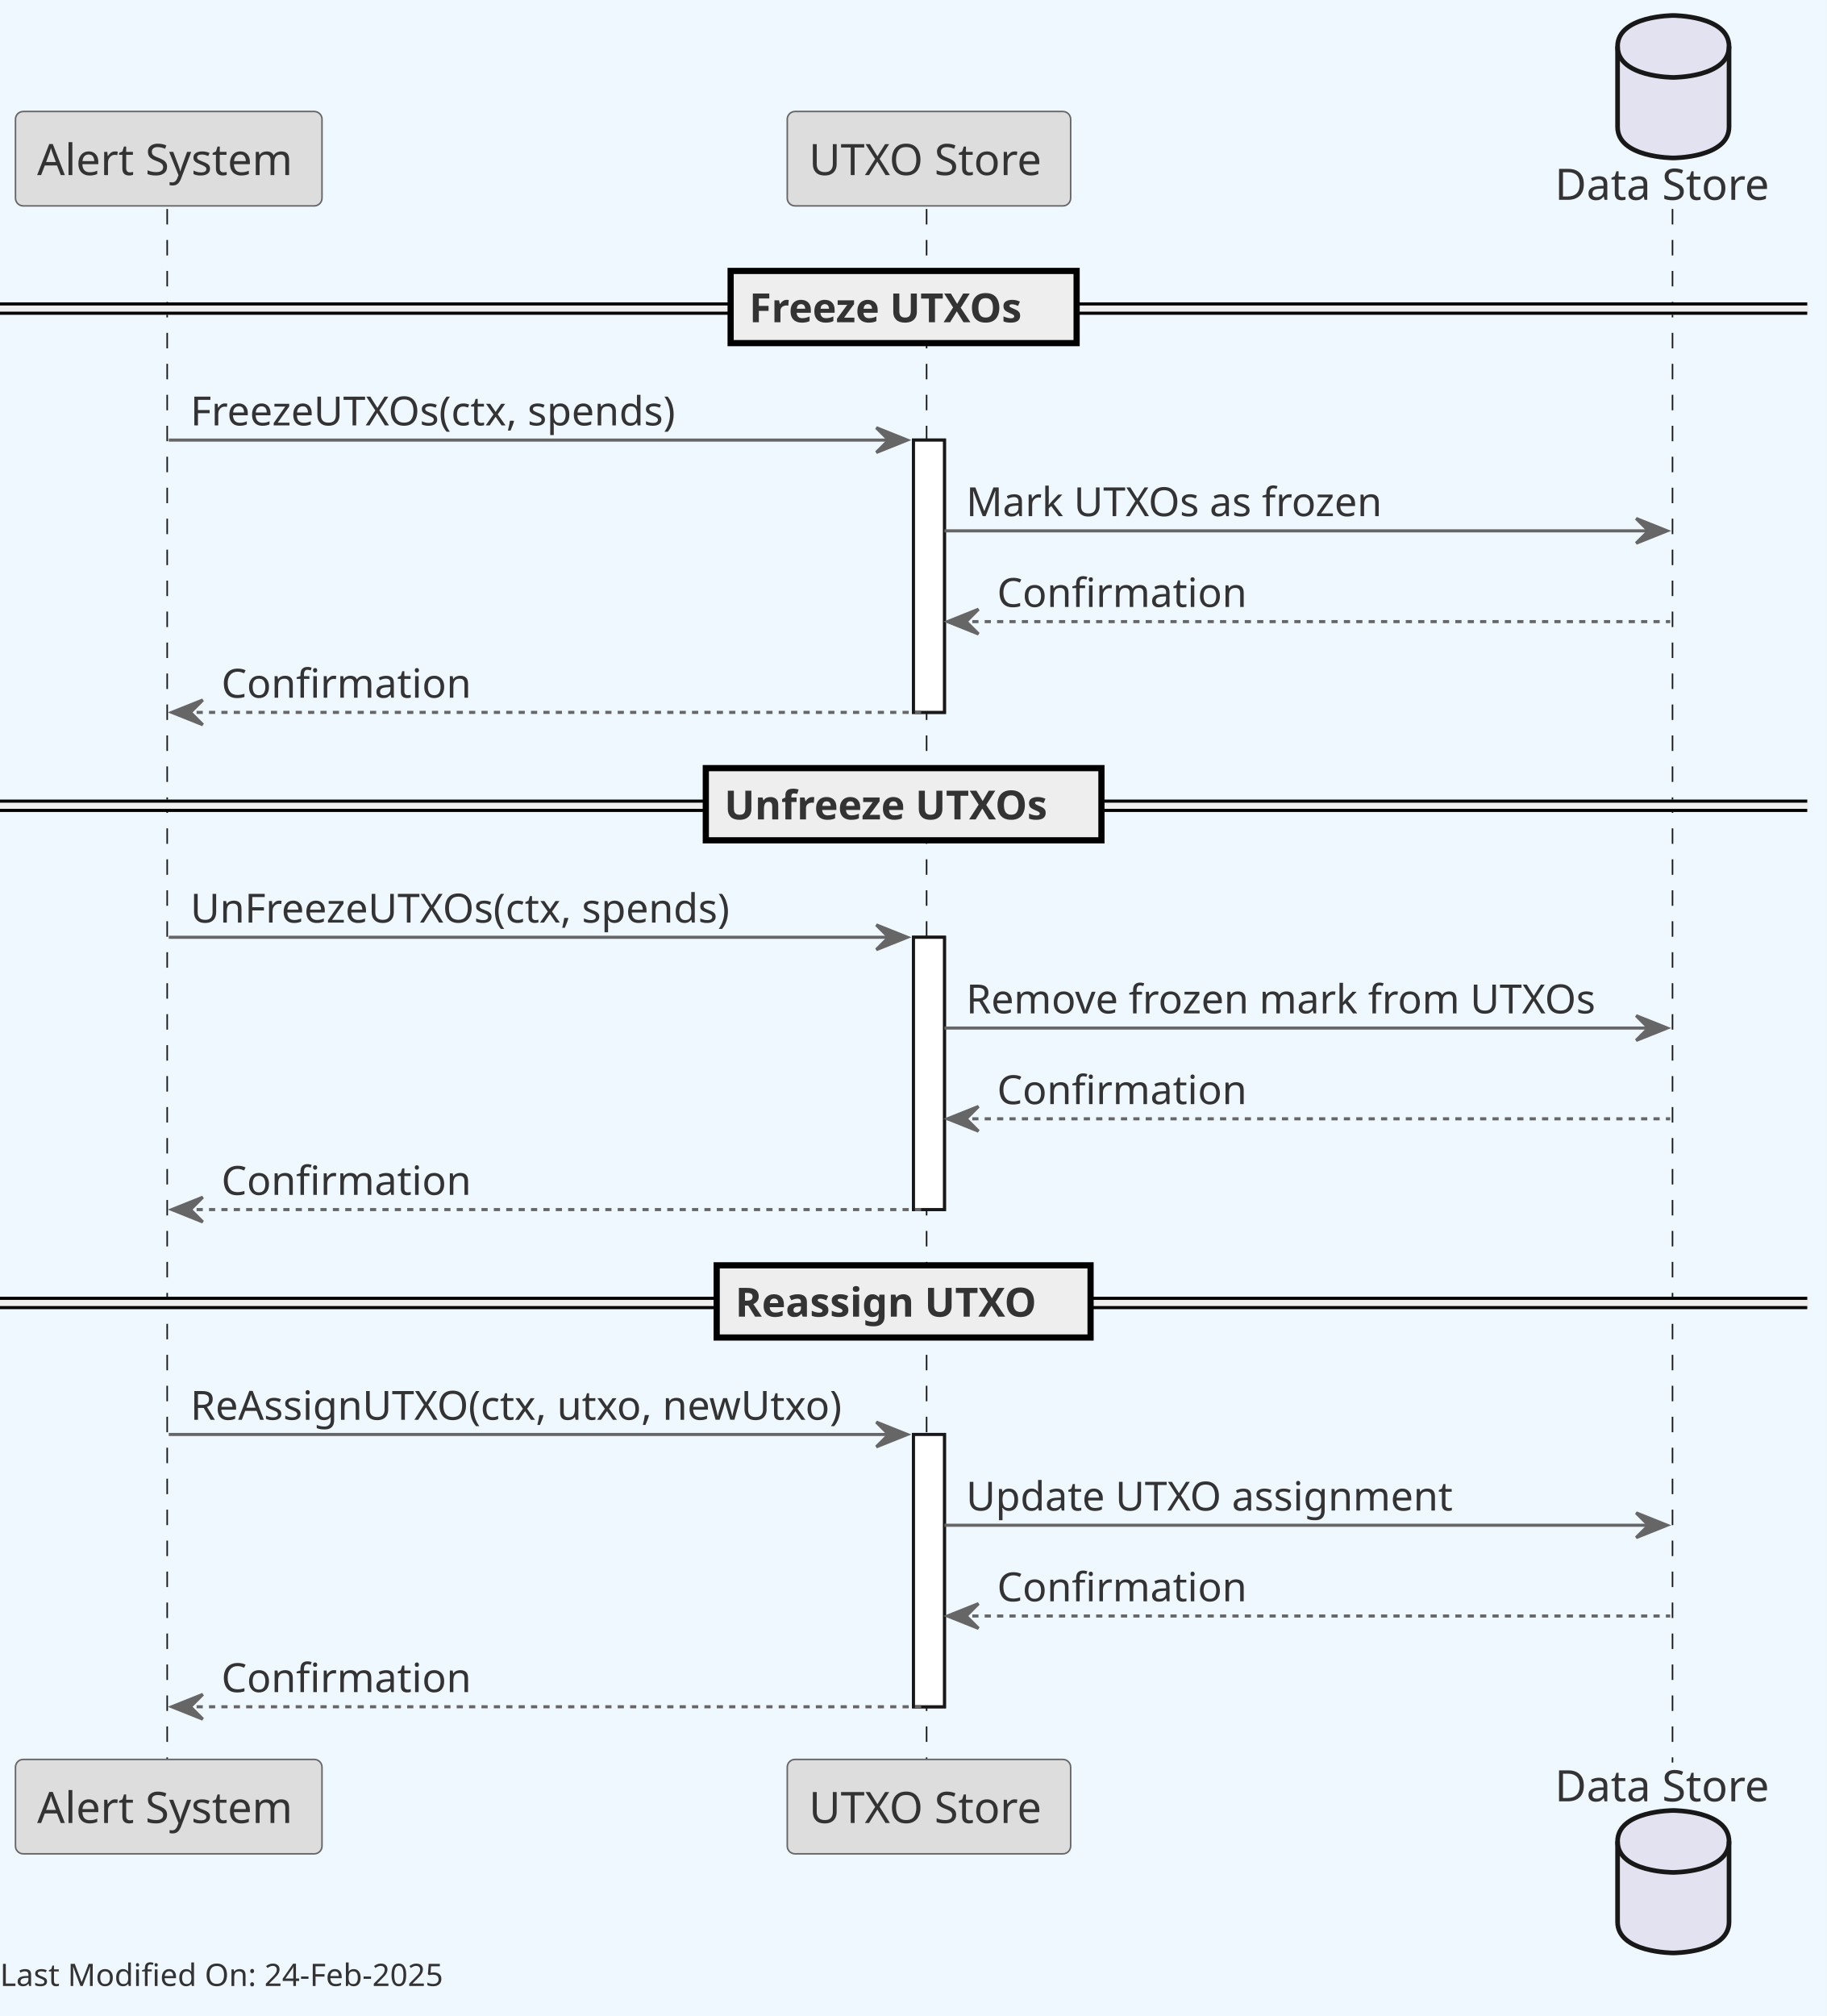
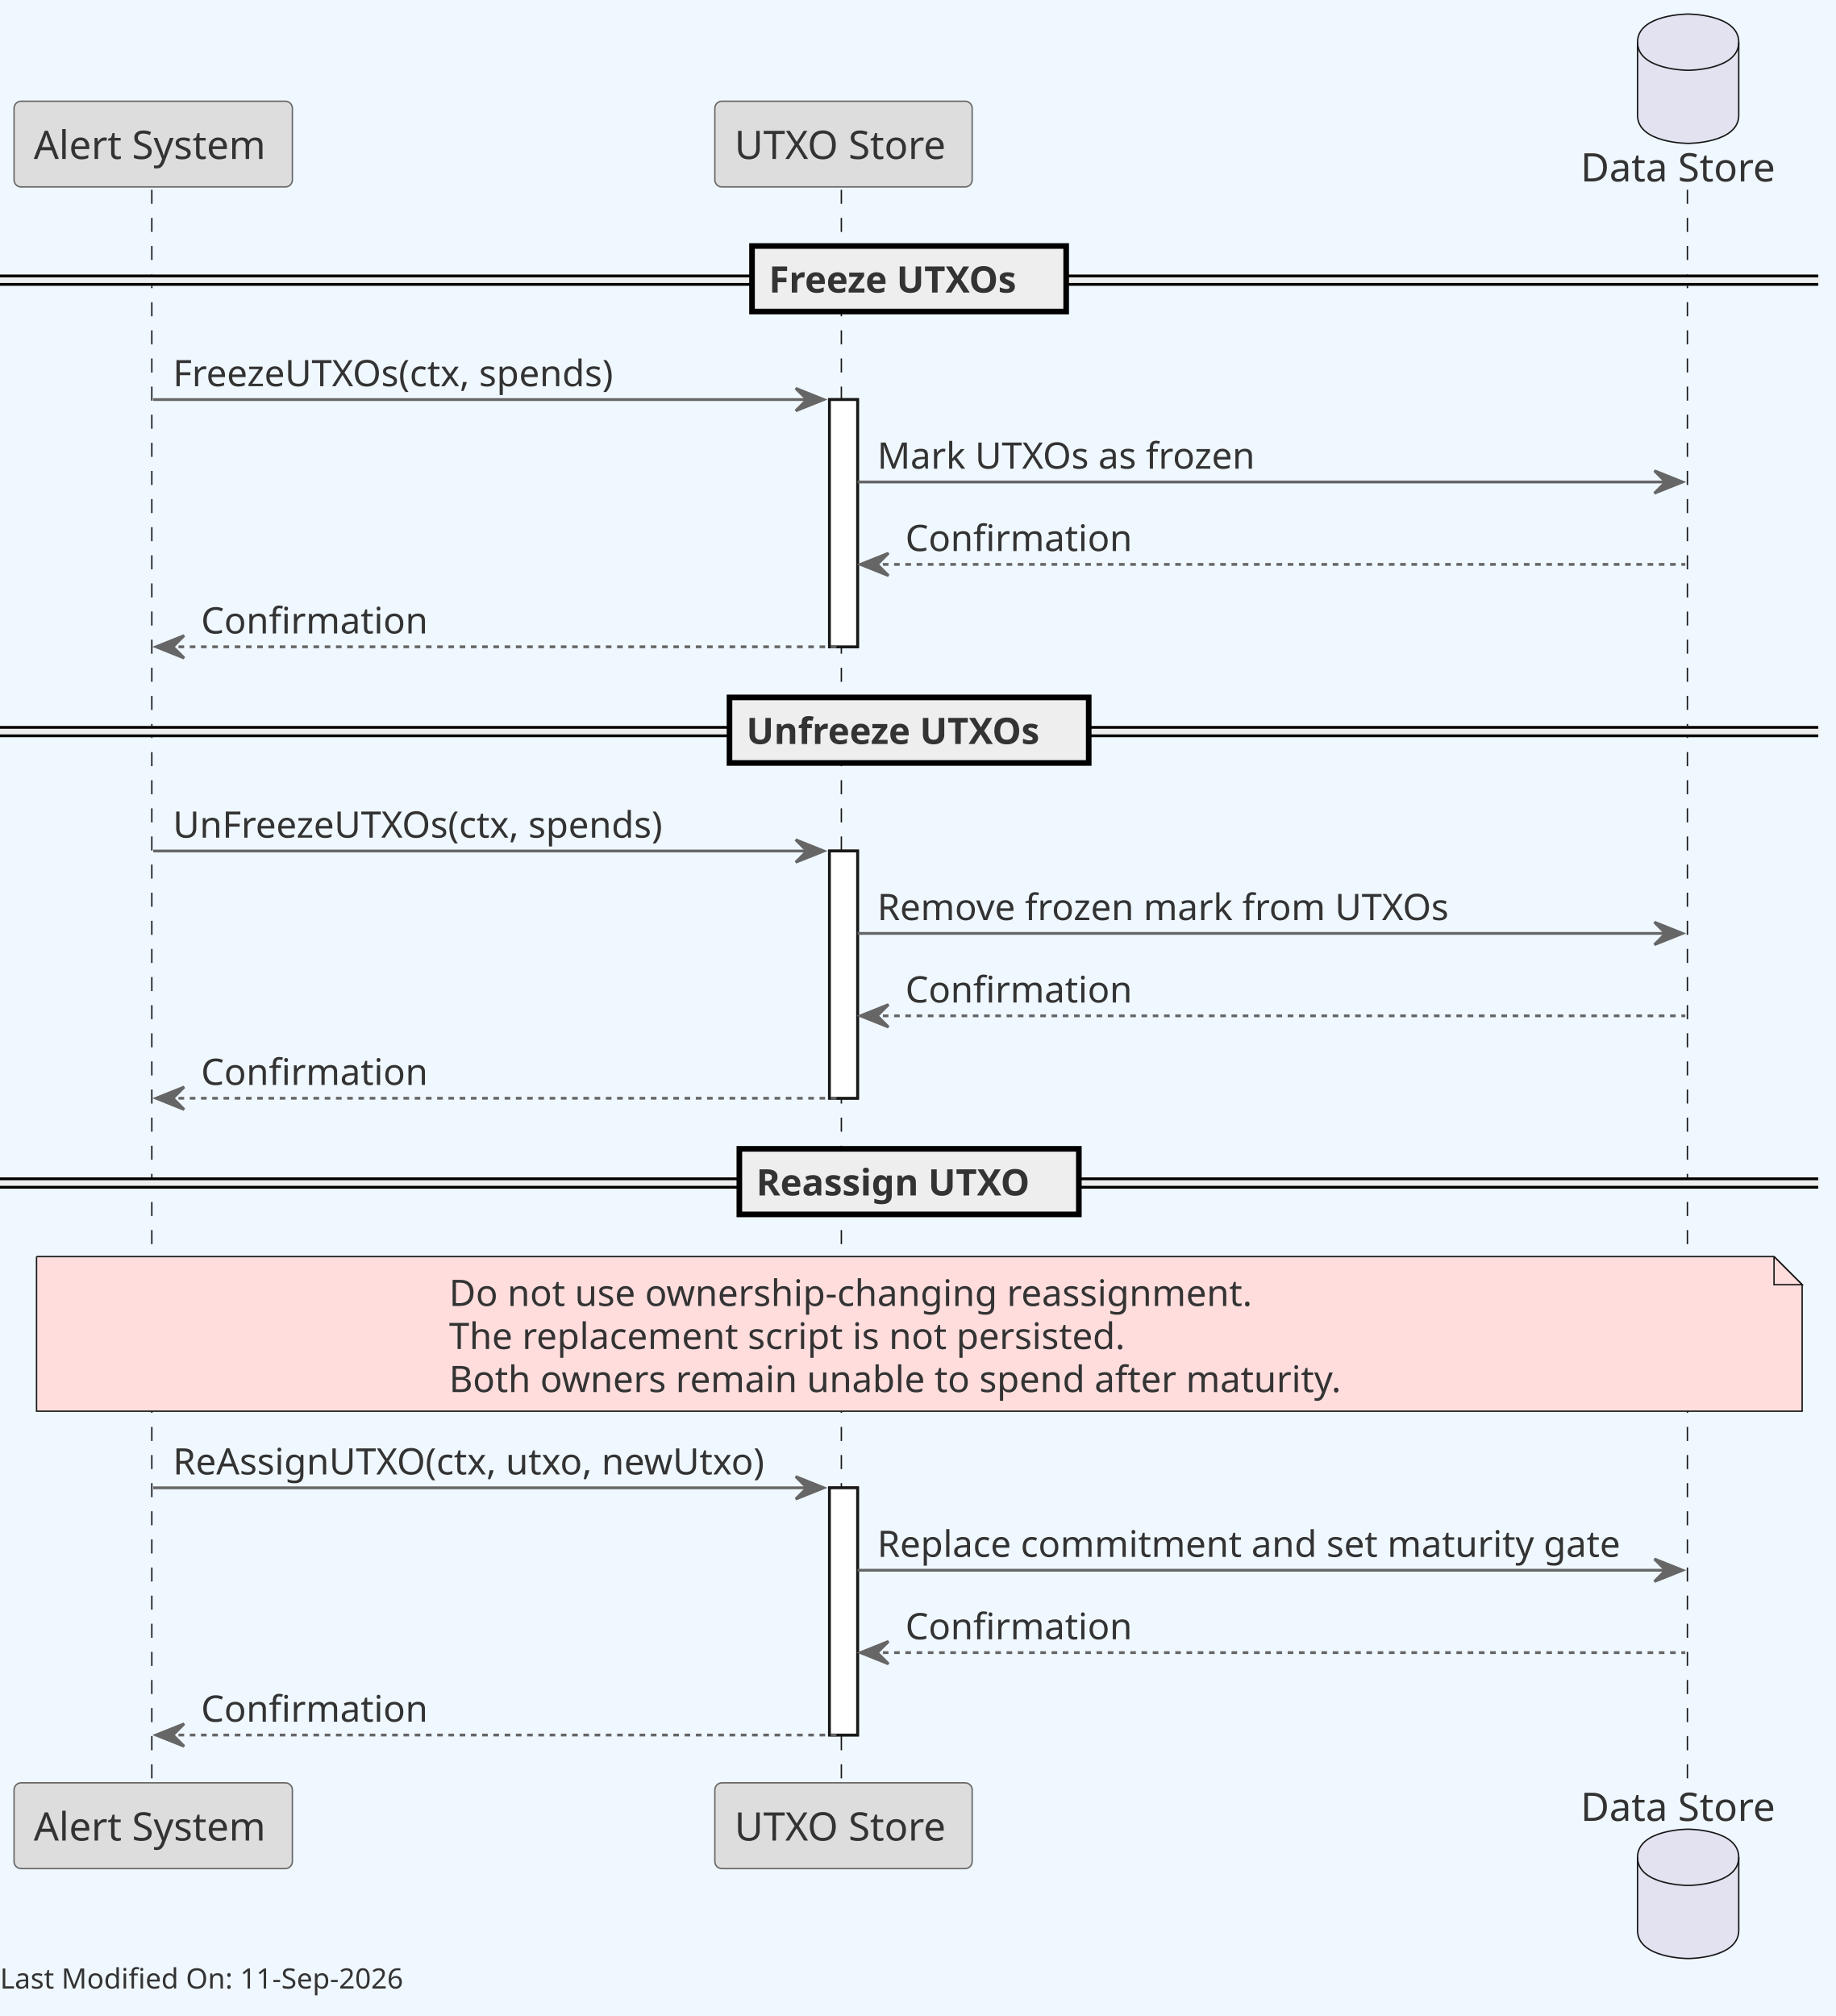
- <svg xmlns="http://www.w3.org/2000/svg" contentStyleType="text/css" height="651" preserveAspectRatio="none" viewBox="0 0 590 651" width="590" zoomAndPan="magnify">
-   <path d="m0 0h590v651h-590z" fill="#f0f8ff" />
-   <g stroke="#181818">
-     <path d="m295.026 142.109h10v87.932h-10z" fill="#fff" />
-     <path d="m295.026 302.662h10v87.932h-10z" fill="#fff" />
-     <path d="m295.026 463.215h10v87.932h-10z" fill="#fff" />
-     <path d="m54 67.488v501.658" stroke-dasharray="5 5" stroke-width=".5" />
-     <path d="m299.263 67.488v501.658" stroke-dasharray="5 5" stroke-width=".5" />
-     <path d="m540.168 67.488v501.658" stroke-dasharray="5 5" stroke-width=".5" />
+ <svg xmlns="http://www.w3.org/2000/svg" contentStyleType="text/css" data-diagram-type="SEQUENCE" height="717px" preserveAspectRatio="none" style="width:653px;height:717px;background:#F0F8FF;" version="1.1" viewBox="0 0 653 717" width="653px" zoomAndPan="magnify">
+   <defs />
+   <g>
+     <rect fill="#F0F8FF" height="717" style="stroke:none;stroke-width:1;" width="653" x="0" y="0" />
+     <g>
+       <rect fill="#FFFFFF" height="87.932" style="stroke:#181818;stroke-width:1;" width="10" x="295.026" y="142.109" />
+     </g>
+     <g>
+       <rect fill="#FFFFFF" height="87.932" style="stroke:#181818;stroke-width:1;" width="10" x="295.026" y="302.662" />
+     </g>
+     <g>
+       <rect fill="#FFFFFF" height="87.932" style="stroke:#181818;stroke-width:1;" width="10" x="295.026" y="529.146" />
+     </g>
+     <g class="participant-lifeline" data-entity-uid="part1" data-qualified-name="AlertSystem" id="part1-lifeline">
+       <g>
+         <rect fill="#000000" fill-opacity="0" height="567.59" width="8" x="50.499" y="67.488" />
+         <line style="stroke:#181818;stroke-width:0.5;stroke-dasharray:5,5;" x1="54" x2="54" y1="67.488" y2="635.078" />
+       </g>
+     </g>
+     <g class="participant-lifeline" data-entity-uid="part2" data-qualified-name="UTXOStore" id="part2-lifeline">
+       <g>
+         <rect fill="#000000" fill-opacity="0" height="567.59" width="8" x="296.026" y="67.488" />
+         <line style="stroke:#181818;stroke-width:0.5;stroke-dasharray:5,5;" x1="299.263" x2="299.263" y1="67.488" y2="635.078" />
+       </g>
+     </g>
+     <g class="participant-lifeline" data-entity-uid="part3" data-qualified-name="DataStore" id="part3-lifeline">
+       <g>
+         <rect fill="#000000" fill-opacity="0" height="567.59" width="8" x="596.452" y="67.488" />
+         <line style="stroke:#181818;stroke-width:0.5;stroke-dasharray:5,5;" x1="600.192" x2="600.192" y1="67.488" y2="635.078" />
+       </g>
+     </g>
+     <g class="participant participant-head" data-entity-uid="part1" data-qualified-name="AlertSystem" id="part1-head">
+       <rect fill="#DDDDDD" height="30.488" rx="2.5" ry="2.5" style="stroke:#666666;stroke-width:0.5;" width="98.998" x="5" y="36" />
+       <text fill="#333333" font-family="sans-serif" font-size="14" lengthAdjust="spacing" textLength="84.998" x="12" y="56.535">Alert System</text>
+     </g>
+     <g class="participant participant-tail" data-entity-uid="part1" data-qualified-name="AlertSystem" id="part1-tail">
+       <rect fill="#DDDDDD" height="30.488" rx="2.5" ry="2.5" style="stroke:#666666;stroke-width:0.5;" width="98.998" x="5" y="634.078" />
+       <text fill="#333333" font-family="sans-serif" font-size="14" lengthAdjust="spacing" textLength="84.998" x="12" y="654.613">Alert System</text>
+     </g>
+     <g class="participant participant-head" data-entity-uid="part2" data-qualified-name="UTXOStore" id="part2-head">
+       <rect fill="#DDDDDD" height="30.488" rx="2.5" ry="2.5" style="stroke:#666666;stroke-width:0.5;" width="91.526" x="254.263" y="36" />
+       <text fill="#333333" font-family="sans-serif" font-size="14" lengthAdjust="spacing" textLength="77.526" x="261.263" y="56.535">UTXO Store</text>
+     </g>
+     <g class="participant participant-tail" data-entity-uid="part2" data-qualified-name="UTXOStore" id="part2-tail">
+       <rect fill="#DDDDDD" height="30.488" rx="2.5" ry="2.5" style="stroke:#666666;stroke-width:0.5;" width="91.526" x="254.263" y="634.078" />
+       <text fill="#333333" font-family="sans-serif" font-size="14" lengthAdjust="spacing" textLength="77.526" x="261.263" y="654.613">UTXO Store</text>
+     </g>
+     <g class="participant participant-head" data-entity-uid="part3" data-qualified-name="DataStore" id="part3-head">
+       <text fill="#333333" font-family="sans-serif" font-size="14" lengthAdjust="spacing" textLength="70.519" x="562.192" y="64.535">Data Store</text>
+       <path d="M582.452,15 C582.452,5 600.452,5 600.452,5 C600.452,5 618.452,5 618.452,15 L618.452,41 C618.452,51 600.452,51 600.452,51 C600.452,51 582.452,51 582.452,41 L582.452,15" fill="#E2E2F0" style="stroke:#181818;stroke-width:0.5;" />
+       <path d="M582.452,15 C582.452,25 600.452,25 600.452,25 C600.452,25 618.452,25 618.452,15" fill="none" style="stroke:#181818;stroke-width:0.5;" />
+     </g>
+     <g class="participant participant-tail" data-entity-uid="part3" data-qualified-name="DataStore" id="part3-tail">
+       <text fill="#333333" font-family="sans-serif" font-size="14" lengthAdjust="spacing" textLength="70.519" x="562.192" y="647.613">Data Store</text>
+       <path d="M582.452,660.566 C582.452,650.566 600.452,650.566 600.452,650.566 C600.452,650.566 618.452,650.566 618.452,660.566 L618.452,686.566 C618.452,696.566 600.452,696.566 600.452,696.566 C600.452,696.566 582.452,696.566 582.452,686.566 L582.452,660.566" fill="#E2E2F0" style="stroke:#181818;stroke-width:0.5;" />
+       <path d="M582.452,660.566 C582.452,670.566 600.452,670.566 600.452,670.566 C600.452,670.566 618.452,670.566 618.452,660.566" fill="none" style="stroke:#181818;stroke-width:0.5;" />
+     </g>
+     <g>
+       <rect fill="#FFFFFF" height="87.932" style="stroke:#181818;stroke-width:1;" width="10" x="295.026" y="142.109" />
+     </g>
+     <g>
+       <rect fill="#FFFFFF" height="87.932" style="stroke:#181818;stroke-width:1;" width="10" x="295.026" y="302.662" />
+     </g>
+     <g>
+       <rect fill="#FFFFFF" height="87.932" style="stroke:#181818;stroke-width:1;" width="10" x="295.026" y="529.146" />
+     </g>
+     <rect fill="#EEEEEE" height="3" style="stroke:#EEEEEE;stroke-width:1;" width="646.711" x="0" y="98.144" />
+     <line style="stroke:#000000;stroke-width:1;" x1="0" x2="646.711" y1="98.144" y2="98.144" />
+     <line style="stroke:#000000;stroke-width:1;" x1="0" x2="646.711" y1="101.144" y2="101.144" />
+     <rect fill="#EEEEEE" height="23.311" style="stroke:#000000;stroke-width:2;" width="111.741" x="267.485" y="87.488" />
+     <text fill="#333333" font-family="sans-serif" font-size="13" font-weight="bold" lengthAdjust="spacing" textLength="93.457" x="273.485" y="104.057">Freeze UTXOs</text>
+     <g class="message" data-entity-1="part1" data-entity-2="part2" id="msg1">
+       <polygon fill="#666666" points="283.026,138.109,293.026,142.109,283.026,146.109,287.026,142.109" style="stroke:#666666;stroke-width:1;" />
+       <line style="stroke:#666666;stroke-width:1;" x1="54.499" x2="289.026" y1="142.109" y2="142.109" />
+       <text fill="#333333" font-family="sans-serif" font-size="13" lengthAdjust="spacing" textLength="164.665" x="61.499" y="137.367">FreezeUTXOs(ctx, spends)</text>
+     </g>
+     <g class="message" data-entity-1="part2" data-entity-2="part3" id="msg2">
+       <polygon fill="#666666" points="588.452,167.42,598.452,171.42,588.452,175.42,592.452,171.42" style="stroke:#666666;stroke-width:1;" />
+       <line style="stroke:#666666;stroke-width:1;" x1="305.026" x2="594.452" y1="171.42" y2="171.42" />
+       <text fill="#333333" font-family="sans-serif" font-size="13" lengthAdjust="spacing" textLength="140.378" x="312.026" y="166.678">Mark UTXOs as frozen</text>
+     </g>
+     <g class="message" data-entity-1="part3" data-entity-2="part2" id="msg3">
+       <polygon fill="#666666" points="316.026,196.731,306.026,200.731,316.026,204.731,312.026,200.731" style="stroke:#666666;stroke-width:1;" />
+       <line style="stroke:#666666;stroke-width:1;stroke-dasharray:2,2;" x1="310.026" x2="599.452" y1="200.731" y2="200.731" />
+       <text fill="#333333" font-family="sans-serif" font-size="13" lengthAdjust="spacing" textLength="82.894" x="322.026" y="195.988">Confirmation</text>
+     </g>
+     <g class="message" data-entity-1="part2" data-entity-2="part1" id="msg4">
+       <polygon fill="#666666" points="65.499,226.041,55.499,230.041,65.499,234.041,61.499,230.041" style="stroke:#666666;stroke-width:1;" />
+       <line style="stroke:#666666;stroke-width:1;stroke-dasharray:2,2;" x1="59.499" x2="299.026" y1="230.041" y2="230.041" />
+       <text fill="#333333" font-family="sans-serif" font-size="13" lengthAdjust="spacing" textLength="82.894" x="71.499" y="225.299">Confirmation</text>
+     </g>
+     <rect fill="#EEEEEE" height="3" style="stroke:#EEEEEE;stroke-width:1;" width="646.711" x="0" y="258.696" />
+     <line style="stroke:#000000;stroke-width:1;" x1="0" x2="646.711" y1="258.696" y2="258.696" />
+     <line style="stroke:#000000;stroke-width:1;" x1="0" x2="646.711" y1="261.696" y2="261.696" />
+     <rect fill="#EEEEEE" height="23.311" style="stroke:#000000;stroke-width:2;" width="127.775" x="259.468" y="248.041" />
+     <text fill="#333333" font-family="sans-serif" font-size="13" font-weight="bold" lengthAdjust="spacing" textLength="109.491" x="265.468" y="264.609">Unfreeze UTXOs</text>
+     <g class="message" data-entity-1="part1" data-entity-2="part2" id="msg5">
+       <polygon fill="#666666" points="283.026,298.662,293.026,302.662,283.026,306.662,287.026,302.662" style="stroke:#666666;stroke-width:1;" />
+       <line style="stroke:#666666;stroke-width:1;" x1="54.499" x2="289.026" y1="302.662" y2="302.662" />
+       <text fill="#333333" font-family="sans-serif" font-size="13" lengthAdjust="spacing" textLength="181.74" x="61.499" y="297.92">UnFreezeUTXOs(ctx, spends)</text>
+     </g>
+     <g class="message" data-entity-1="part2" data-entity-2="part3" id="msg6">
+       <polygon fill="#666666" points="588.452,327.973,598.452,331.973,588.452,335.973,592.452,331.973" style="stroke:#666666;stroke-width:1;" />
+       <line style="stroke:#666666;stroke-width:1;" x1="305.026" x2="594.452" y1="331.973" y2="331.973" />
+       <text fill="#333333" font-family="sans-serif" font-size="13" lengthAdjust="spacing" textLength="211.402" x="312.026" y="327.231">Remove frozen mark from UTXOs</text>
+     </g>
+     <g class="message" data-entity-1="part3" data-entity-2="part2" id="msg7">
+       <polygon fill="#666666" points="316.026,357.283,306.026,361.283,316.026,365.283,312.026,361.283" style="stroke:#666666;stroke-width:1;" />
+       <line style="stroke:#666666;stroke-width:1;stroke-dasharray:2,2;" x1="310.026" x2="599.452" y1="361.283" y2="361.283" />
+       <text fill="#333333" font-family="sans-serif" font-size="13" lengthAdjust="spacing" textLength="82.894" x="322.026" y="356.541">Confirmation</text>
+     </g>
+     <g class="message" data-entity-1="part2" data-entity-2="part1" id="msg8">
+       <polygon fill="#666666" points="65.499,386.594,55.499,390.594,65.499,394.594,61.499,390.594" style="stroke:#666666;stroke-width:1;" />
+       <line style="stroke:#666666;stroke-width:1;stroke-dasharray:2,2;" x1="59.499" x2="299.026" y1="390.594" y2="390.594" />
+       <text fill="#333333" font-family="sans-serif" font-size="13" lengthAdjust="spacing" textLength="82.894" x="71.499" y="385.852">Confirmation</text>
+     </g>
+     <rect fill="#EEEEEE" height="3" style="stroke:#EEEEEE;stroke-width:1;" width="646.711" x="0" y="419.249" />
+     <line style="stroke:#000000;stroke-width:1;" x1="0" x2="646.711" y1="419.249" y2="419.249" />
+     <line style="stroke:#000000;stroke-width:1;" x1="0" x2="646.711" y1="422.249" y2="422.249" />
+     <rect fill="#EEEEEE" height="23.311" style="stroke:#000000;stroke-width:2;" width="120.755" x="262.978" y="408.594" />
+     <text fill="#333333" font-family="sans-serif" font-size="13" font-weight="bold" lengthAdjust="spacing" textLength="102.47" x="268.978" y="425.162">Reassign UTXO</text>
+     <path d="M13,446.904 L13,501.904 L641,501.904 L641,456.904 L631,446.904 L13,446.904" fill="#FFDDDD" style="stroke:#181818;stroke-width:0.5;" />
+     <path d="M631,446.904 L631,456.904 L641,456.904 L631,446.904" fill="#FFDDDD" style="stroke:#181818;stroke-width:0.5;" />
+     <text fill="#333333" font-family="sans-serif" font-size="13" lengthAdjust="spacing" textLength="297.178" x="159.721" y="464.473">Do not use ownership-changing reassignment.</text>
+     <text fill="#333333" font-family="sans-serif" font-size="13" lengthAdjust="spacing" textLength="250.853" x="159.721" y="479.783">The replacement script is not persisted.</text>
+     <text fill="#333333" font-family="sans-serif" font-size="13" lengthAdjust="spacing" textLength="326.269" x="159.721" y="495.094">Both owners remain unable to spend after maturity.</text>
+     <g class="message" data-entity-1="part1" data-entity-2="part2" id="msg9">
+       <polygon fill="#666666" points="283.026,525.146,293.026,529.146,283.026,533.146,287.026,529.146" style="stroke:#666666;stroke-width:1;" />
+       <line style="stroke:#666666;stroke-width:1;" x1="54.499" x2="289.026" y1="529.146" y2="529.146" />
+       <text fill="#333333" font-family="sans-serif" font-size="13" lengthAdjust="spacing" textLength="221.527" x="61.499" y="524.404">ReAssignUTXO(ctx, utxo, newUtxo)</text>
+     </g>
+     <g class="message" data-entity-1="part2" data-entity-2="part3" id="msg10">
+       <polygon fill="#666666" points="588.452,554.457,598.452,558.457,588.452,562.457,592.452,558.457" style="stroke:#666666;stroke-width:1;" />
+       <line style="stroke:#666666;stroke-width:1;" x1="305.026" x2="594.452" y1="558.457" y2="558.457" />
+       <text fill="#333333" font-family="sans-serif" font-size="13" lengthAdjust="spacing" textLength="271.426" x="312.026" y="553.715">Replace commitment and set maturity gate</text>
+     </g>
+     <g class="message" data-entity-1="part3" data-entity-2="part2" id="msg11">
+       <polygon fill="#666666" points="316.026,583.768,306.026,587.768,316.026,591.768,312.026,587.768" style="stroke:#666666;stroke-width:1;" />
+       <line style="stroke:#666666;stroke-width:1;stroke-dasharray:2,2;" x1="310.026" x2="599.452" y1="587.768" y2="587.768" />
+       <text fill="#333333" font-family="sans-serif" font-size="13" lengthAdjust="spacing" textLength="82.894" x="322.026" y="583.025">Confirmation</text>
+     </g>
+     <g class="message" data-entity-1="part2" data-entity-2="part1" id="msg12">
+       <polygon fill="#666666" points="65.499,613.078,55.499,617.078,65.499,621.078,61.499,617.078" style="stroke:#666666;stroke-width:1;" />
+       <line style="stroke:#666666;stroke-width:1;stroke-dasharray:2,2;" x1="59.499" x2="299.026" y1="617.078" y2="617.078" />
+       <text fill="#333333" font-family="sans-serif" font-size="13" lengthAdjust="spacing" textLength="82.894" x="71.499" y="612.336">Confirmation</text>
+     </g>
+     <text fill="#333333" font-family="sans-serif" font-size="10" lengthAdjust="spacing" textLength="155.459" x="0" y="707.234">Last Modified On: 11-Sep-2026</text>
  </g>
-   <rect fill="#ddd" height="30.488" rx="2.5" stroke="#666" stroke-width=".5" width="98.998" x="5" y="36" />
-   <text fill="#333" font-family="sans-serif" font-size="14" lengthAdjust="spacing" textLength="84.998" x="12" y="56.535">Alert System</text>
-   <rect fill="#ddd" height="30.488" rx="2.5" stroke="#666" stroke-width=".5" width="98.998" x="5" y="568.146" />
-   <text fill="#333" font-family="sans-serif" font-size="14" lengthAdjust="spacing" textLength="84.998" x="12" y="588.682">Alert System</text>
-   <rect fill="#ddd" height="30.488" rx="2.5" stroke="#666" stroke-width=".5" width="91.526" x="254.263" y="36" />
-   <text fill="#333" font-family="sans-serif" font-size="14" lengthAdjust="spacing" textLength="77.526" x="261.263" y="56.535">UTXO Store</text>
-   <rect fill="#ddd" height="30.488" rx="2.5" stroke="#666" stroke-width=".5" width="91.526" x="254.263" y="568.146" />
-   <text fill="#333" font-family="sans-serif" font-size="14" lengthAdjust="spacing" textLength="77.526" x="261.263" y="588.682">UTXO Store</text>
-   <text fill="#333" font-family="sans-serif" font-size="14" lengthAdjust="spacing" textLength="70.519" x="502.168" y="64.535">Data Store</text>
-   <path d="m522.428 15c0-10 18-10 18-10s18 0 18 10v26c0 10-18 10-18 10s-18 0-18-10z" fill="#e2e2f0" stroke="#181818" stroke-width="1.5" />
-   <path d="m522.428 15c0 10 18 10 18 10s18 0 18-10" fill="none" stroke="#181818" stroke-width="1.5" />
-   <text fill="#333" font-family="sans-serif" font-size="14" lengthAdjust="spacing" textLength="70.519" x="502.168" y="581.682">Data Store</text>
-   <path d="m522.428 594.635c0-10 18-10 18-10s18 0 18 10v26c0 10-18 10-18 10s-18 0-18-10z" fill="#e2e2f0" stroke="#181818" stroke-width="1.5" />
-   <path d="m522.428 594.635c0 10 18 10 18 10s18 0 18-10" fill="none" stroke="#181818" stroke-width="1.5" />
-   <path d="m295.026 142.109h10v87.932h-10z" fill="#fff" stroke="#181818" />
-   <path d="m295.026 302.662h10v87.932h-10z" fill="#fff" stroke="#181818" />
-   <path d="m295.026 463.215h10v87.932h-10z" fill="#fff" stroke="#181818" />
-   <path d="m0 98.144h583.688v3h-583.688z" fill="#eee" stroke="#eee" />
-   <path d="m0 98.144h583.688" stroke="#000" />
-   <path d="m0 101.144h583.688" stroke="#000" />
-   <path d="m235.973 87.488h111.741v23.311h-111.741z" fill="#eee" stroke="#000" stroke-width="2" />
-   <text fill="#333" font-family="sans-serif" font-size="13" font-weight="bold" lengthAdjust="spacing" textLength="93.457" x="241.973" y="104.057">Freeze UTXOs</text>
-   <path d="m283.026 138.109 10 4-10 4 4-4z" fill="#666" stroke="#666" />
-   <path d="m54.499 142.109h234.527" stroke="#666" />
-   <text fill="#333" font-family="sans-serif" font-size="13" lengthAdjust="spacing" textLength="164.665" x="61.499" y="137.367">FreezeUTXOs(ctx, spends)</text>
-   <path d="m528.428 167.42 10 4-10 4 4-4z" fill="#666" stroke="#666" />
-   <path d="m305.026 171.42h229.402" stroke="#666" />
-   <text fill="#333" font-family="sans-serif" font-size="13" lengthAdjust="spacing" textLength="140.378" x="312.026" y="166.678">Mark UTXOs as frozen</text>
-   <path d="m316.026 196.731-10 4 10 4-4-4z" fill="#666" stroke="#666" />
-   <path d="m310.026 200.731h229.402" stroke="#666" stroke-dasharray="2 2" />
-   <text fill="#333" font-family="sans-serif" font-size="13" lengthAdjust="spacing" textLength="82.894" x="322.026" y="195.988">Confirmation</text>
-   <path d="m65.499 226.041-10 4 10 4-4-4z" fill="#666" stroke="#666" />
-   <path d="m59.499 230.041h239.527" stroke="#666" stroke-dasharray="2 2" />
-   <text fill="#333" font-family="sans-serif" font-size="13" lengthAdjust="spacing" textLength="82.894" x="71.499" y="225.299">Confirmation</text>
-   <path d="m0 258.696h583.688v3h-583.688z" fill="#eee" stroke="#eee" />
-   <path d="m0 258.696h583.688" stroke="#000" />
-   <path d="m0 261.696h583.688" stroke="#000" />
-   <path d="m227.956 248.041h127.775v23.311h-127.775z" fill="#eee" stroke="#000" stroke-width="2" />
-   <text fill="#333" font-family="sans-serif" font-size="13" font-weight="bold" lengthAdjust="spacing" textLength="109.491" x="233.956" y="264.609">Unfreeze UTXOs</text>
-   <path d="m283.026 298.662 10 4-10 4 4-4z" fill="#666" stroke="#666" />
-   <path d="m54.499 302.662h234.527" stroke="#666" />
-   <text fill="#333" font-family="sans-serif" font-size="13" lengthAdjust="spacing" textLength="181.74" x="61.499" y="297.92">UnFreezeUTXOs(ctx, spends)</text>
-   <path d="m528.428 327.973 10 4-10 4 4-4z" fill="#666" stroke="#666" />
-   <path d="m305.026 331.973h229.402" stroke="#666" />
-   <text fill="#333" font-family="sans-serif" font-size="13" lengthAdjust="spacing" textLength="211.402" x="312.026" y="327.231">Remove frozen mark from UTXOs</text>
-   <path d="m316.026 357.283-10 4 10 4-4-4z" fill="#666" stroke="#666" />
-   <path d="m310.026 361.283h229.402" stroke="#666" stroke-dasharray="2 2" />
-   <text fill="#333" font-family="sans-serif" font-size="13" lengthAdjust="spacing" textLength="82.894" x="322.026" y="356.541">Confirmation</text>
-   <path d="m65.499 386.594-10 4 10 4-4-4z" fill="#666" stroke="#666" />
-   <path d="m59.499 390.594h239.527" stroke="#666" stroke-dasharray="2 2" />
-   <text fill="#333" font-family="sans-serif" font-size="13" lengthAdjust="spacing" textLength="82.894" x="71.499" y="385.852">Confirmation</text>
-   <path d="m0 419.249h583.688v3h-583.688z" fill="#eee" stroke="#eee" />
-   <path d="m0 419.249h583.688" stroke="#000" />
-   <path d="m0 422.249h583.688" stroke="#000" />
-   <path d="m231.467 408.594h120.755v23.311h-120.755z" fill="#eee" stroke="#000" stroke-width="2" />
-   <text fill="#333" font-family="sans-serif" font-size="13" font-weight="bold" lengthAdjust="spacing" textLength="102.47" x="237.467" y="425.162">Reassign UTXO</text>
-   <path d="m283.026 459.215 10 4-10 4 4-4z" fill="#666" stroke="#666" />
-   <path d="m54.499 463.215h234.527" stroke="#666" />
-   <text fill="#333" font-family="sans-serif" font-size="13" lengthAdjust="spacing" textLength="221.527" x="61.499" y="458.473">ReAssignUTXO(ctx, utxo, newUtxo)</text>
-   <path d="m528.428 488.525 10 4-10 4 4-4z" fill="#666" stroke="#666" />
-   <path d="m305.026 492.525h229.402" stroke="#666" />
-   <text fill="#333" font-family="sans-serif" font-size="13" lengthAdjust="spacing" textLength="161.021" x="312.026" y="487.783">Update UTXO assignment</text>
-   <path d="m316.026 517.836-10 4 10 4-4-4z" fill="#666" stroke="#666" />
-   <path d="m310.026 521.836h229.402" stroke="#666" stroke-dasharray="2 2" />
-   <text fill="#333" font-family="sans-serif" font-size="13" lengthAdjust="spacing" textLength="82.894" x="322.026" y="517.094">Confirmation</text>
-   <path d="m65.499 547.146-10 4 10 4-4-4z" fill="#666" stroke="#666" />
-   <path d="m59.499 551.146h239.527" stroke="#666" stroke-dasharray="2 2" />
-   <text fill="#333" font-family="sans-serif" font-size="13" lengthAdjust="spacing" textLength="82.894" x="71.499" y="546.404">Confirmation</text>
-   <text fill="#333" font-family="sans-serif" font-size="10" lengthAdjust="spacing" textLength="155.435" y="641.303">Last Modified On: 24-Feb-2025</text>
</svg>
